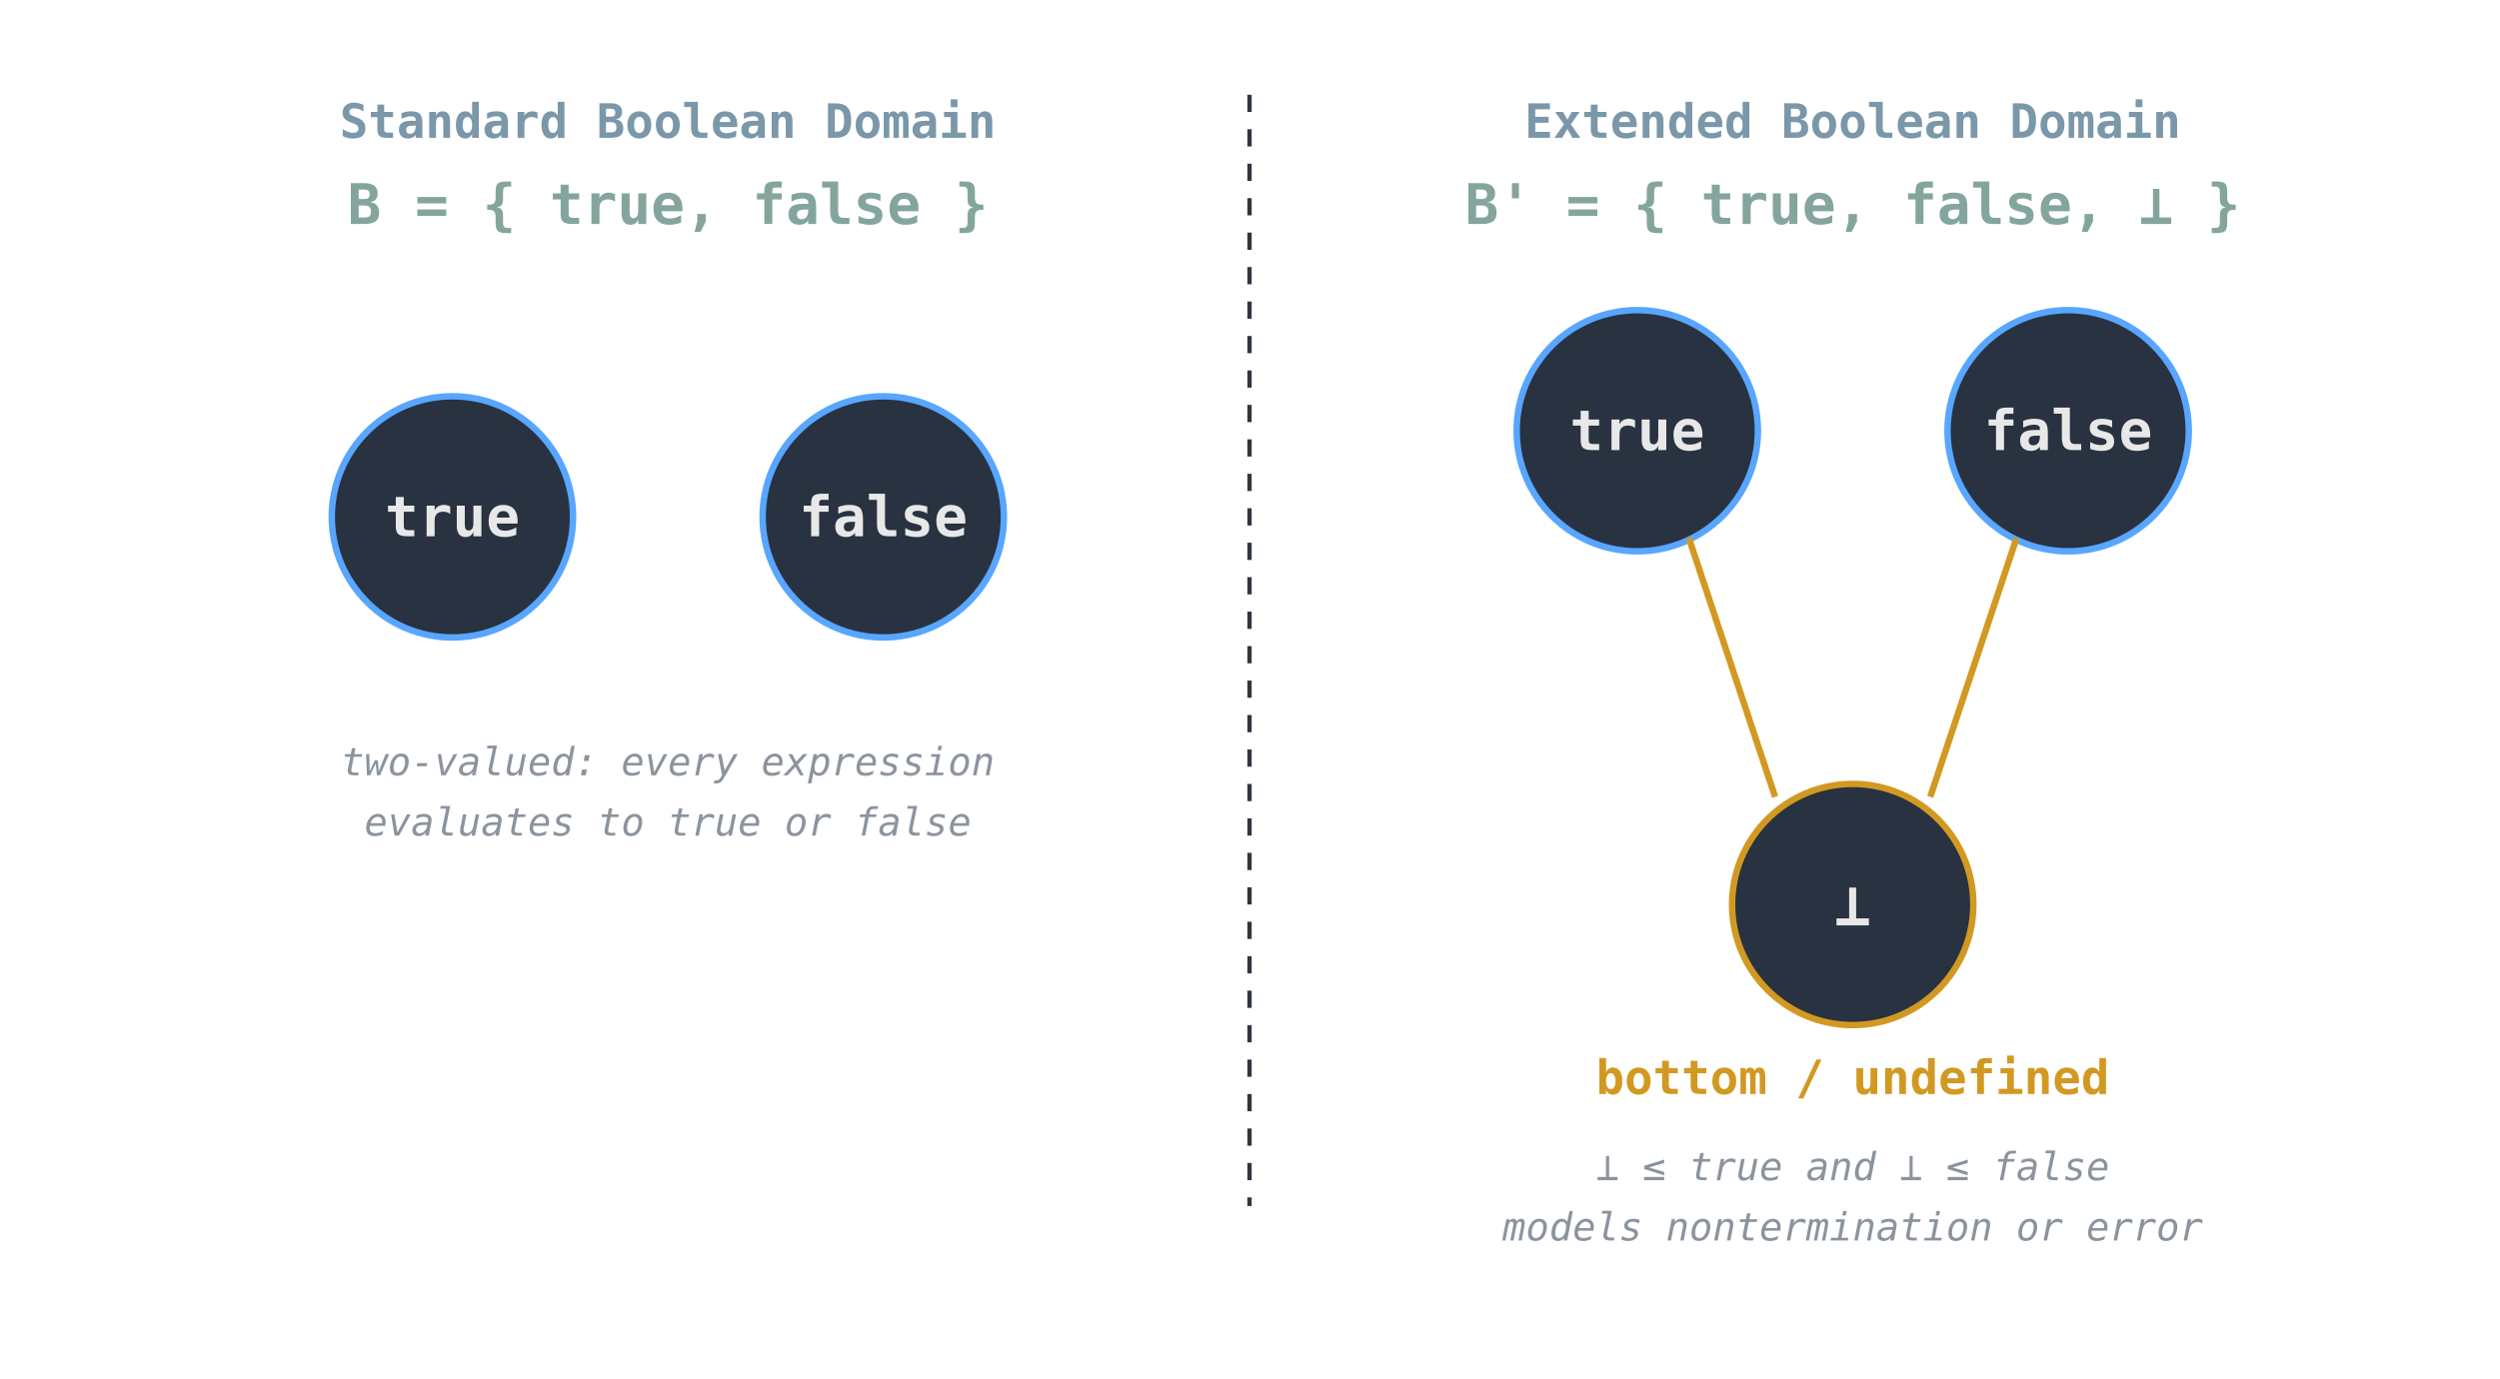
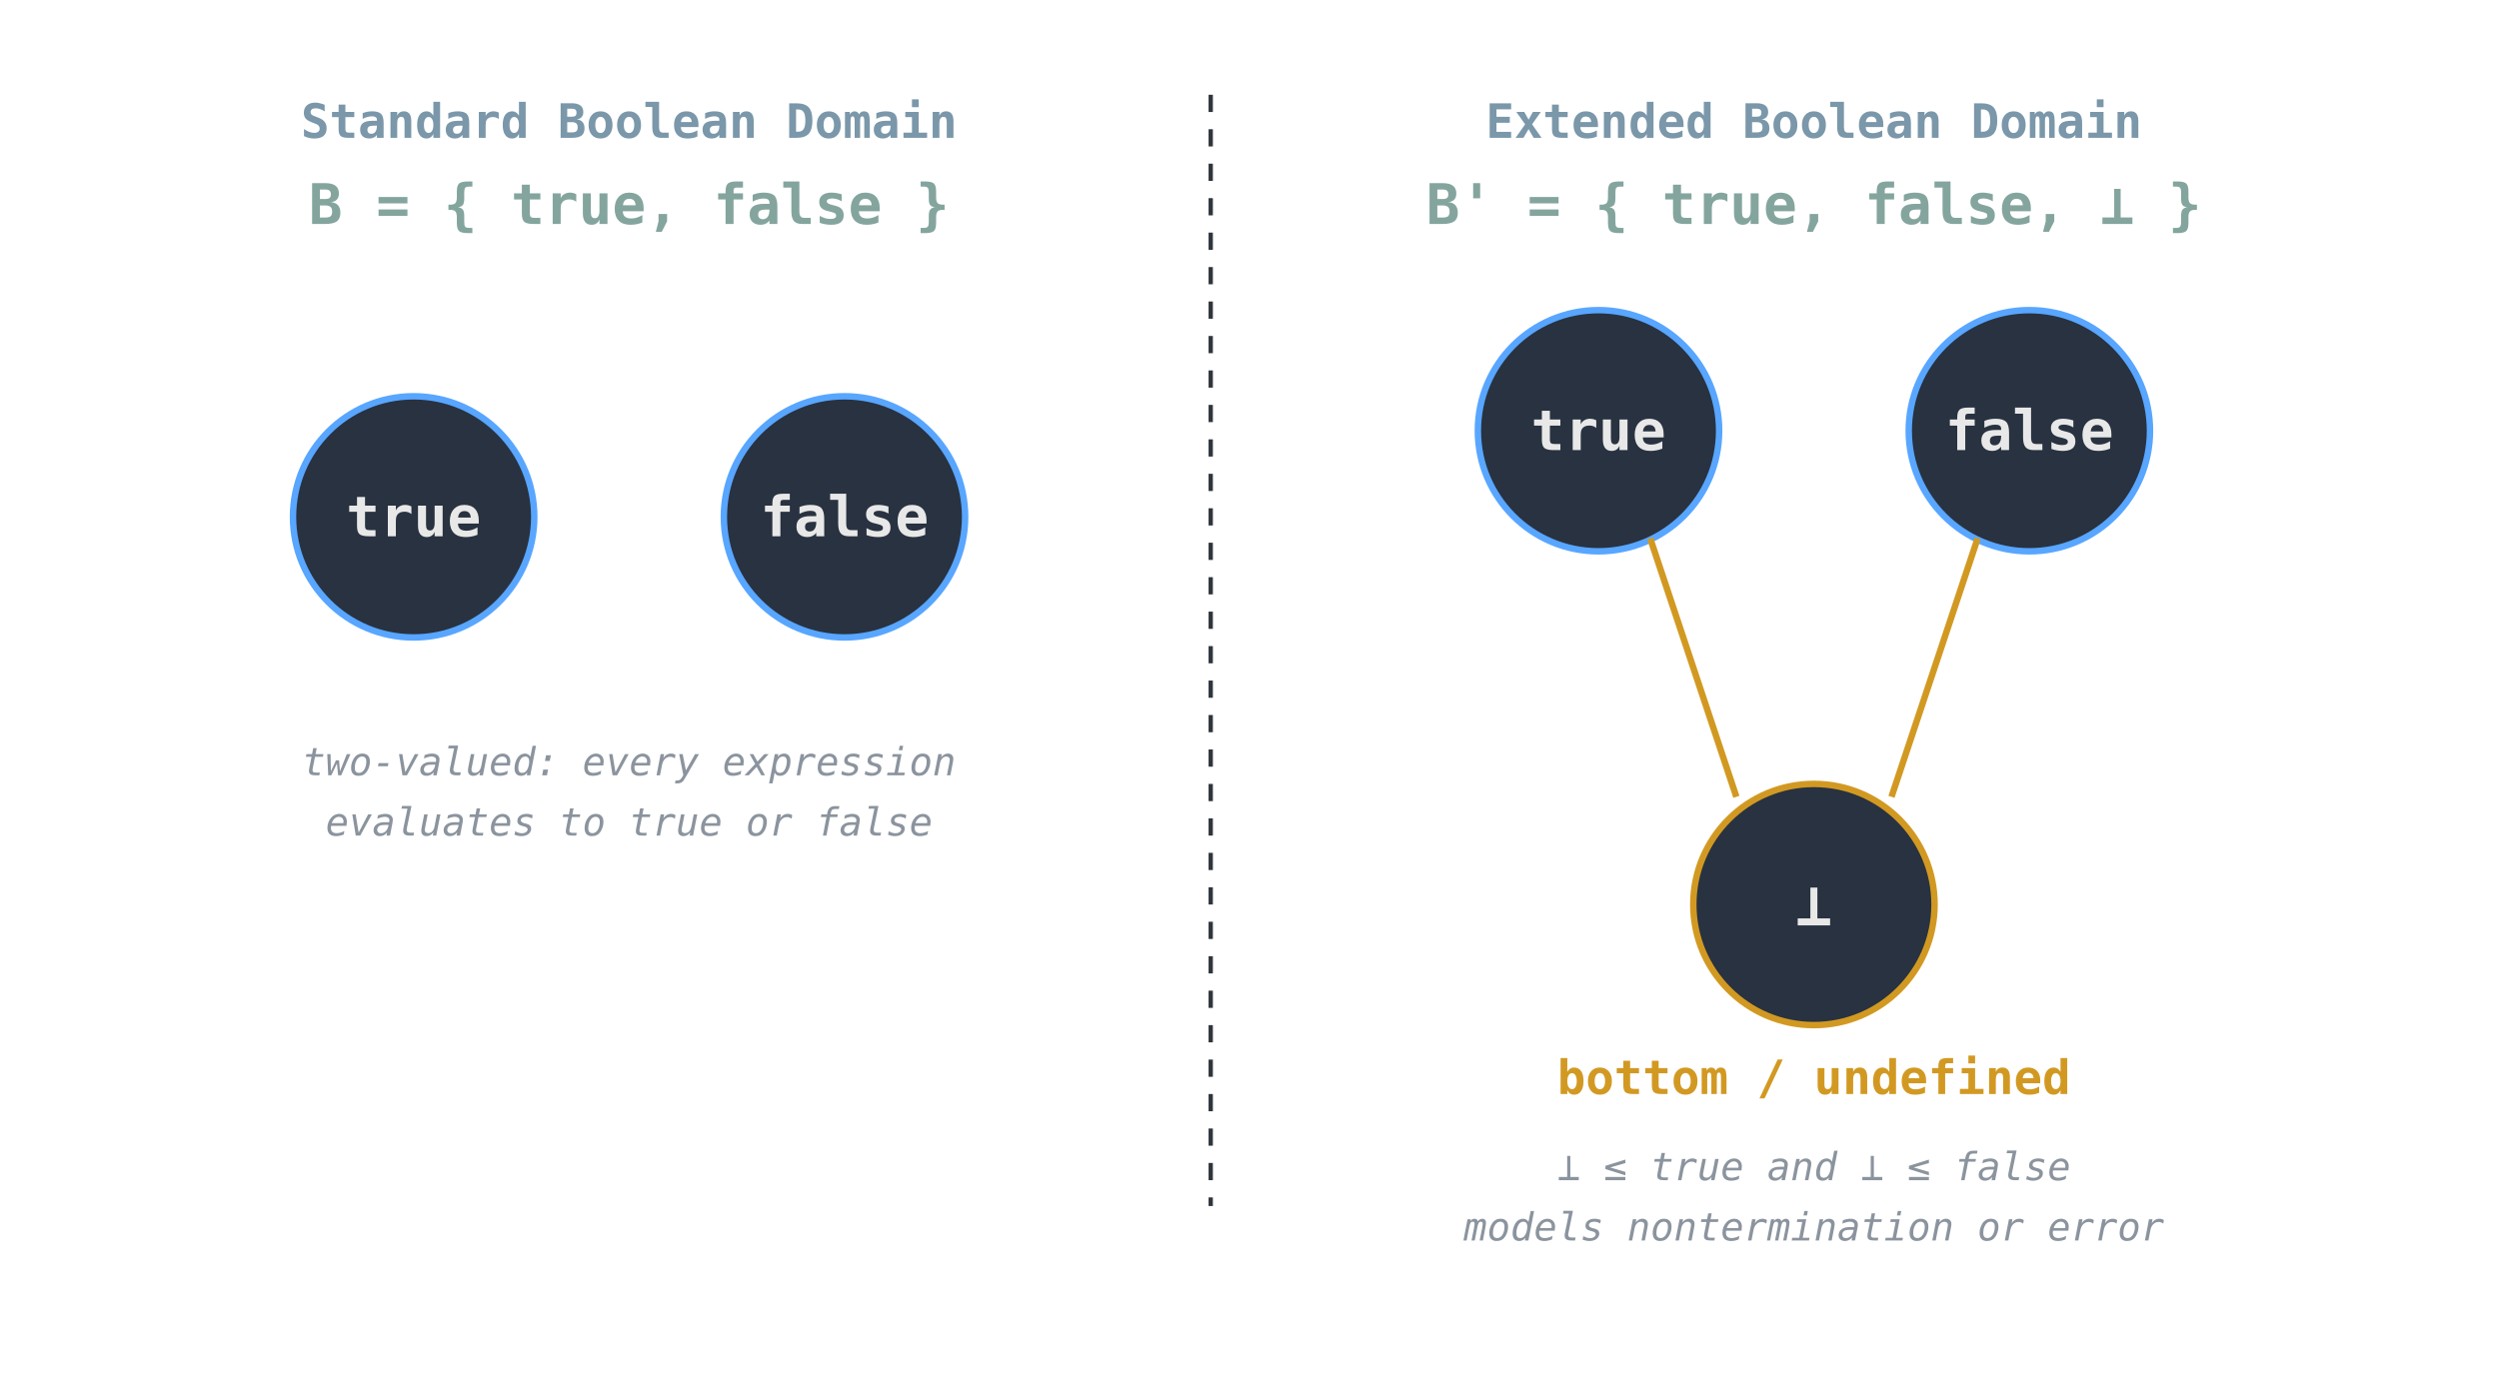
- <svg xmlns="http://www.w3.org/2000/svg" viewBox="0 0 580 320" fill="none">
+ <svg xmlns="http://www.w3.org/2000/svg" viewBox="9 0 580 320" fill="none">
  <style>
    text { font-family: 'IBM Plex Mono', 'SF Mono', 'Fira Code', 'Consolas', monospace; }
    .node { fill: rgba(30,40,55,0.95); stroke: #58a6ff; stroke-width: 1.5; }
    .node-bottom { fill: rgba(30,40,55,0.95); stroke: #d29922; stroke-width: 1.5; }
    .node-text { font-size: 13px; fill: #e8e8e8; text-anchor: middle; dominant-baseline: central; font-weight: 600; }
    .node-text-sym { font-size: 14px; fill: #e8e8e8; text-anchor: middle; dominant-baseline: central; font-weight: 600; }
    .edge { stroke: #93a3b8; stroke-width: 1.5; fill: none; }
    .edge-ext { stroke: #d29922; stroke-width: 1.5; fill: none; }
    .anno { font-size: 11px; fill: #d29922; font-weight: 600; text-anchor: middle; }
    .label { font-size: 12px; fill: #7b97aa; font-weight: 600; text-anchor: middle; }
    .label-domain { font-size: 13px; fill: #84a59d; font-weight: 600; text-anchor: middle; }
    .desc { font-size: 9px; fill: #8b949e; font-style: italic; text-anchor: middle; }
    .title { font-size: 11px; fill: #7b97aa; font-weight: 600; text-anchor: middle; }
    .sep { stroke: #30363d; stroke-width: 1; stroke-dasharray: 4 4; }
    .brace { font-size: 16px; fill: #8b949e; text-anchor: middle; dominant-baseline: central; }
    @media (prefers-color-scheme: light) {
      .node { fill: #1a1a2e; stroke: #284b63; }
      .node-bottom { fill: #1a1a2e; stroke: #9e6000; }
      .edge { stroke: #b8b8b8; }
      .edge-ext { stroke: #9e6000; }
      .anno { fill: #9e6000; }
      .label { fill: #284b63; }
      .label-domain { fill: #4a7c6f; }
      .desc { fill: #6e7781; }
      .title { fill: #284b63; }
      .sep { stroke: #e5e5e5; }
      .brace { fill: #6e7781; }
    }
  </style>
  <text x="155" y="32" class="title">Standard Boolean Domain</text>
  <text x="155" y="52" class="label-domain">B = { true, false }</text>
  <circle cx="105" cy="120" r="28" class="node" />
  <text x="105" y="120" class="node-text">true</text>
  <circle cx="205" cy="120" r="28" class="node" />
  <text x="205" y="120" class="node-text">false</text>
  <text x="155" y="180" class="desc">two-valued: every expression</text>
  <text x="155" y="194" class="desc">evaluates to true or false</text>
  <line x1="290" y1="22" x2="290" y2="280" class="sep" />
  <text x="430" y="32" class="title">Extended Boolean Domain</text>
  <text x="430" y="52" class="label-domain">B' = { true, false, ⊥ }</text>
  <circle cx="380" cy="100" r="28" class="node" />
  <text x="380" y="100" class="node-text">true</text>
  <circle cx="480" cy="100" r="28" class="node" />
  <text x="480" y="100" class="node-text">false</text>
  <circle cx="430" cy="210" r="28" class="node-bottom" />
  <text x="430" y="210" class="node-text-sym">⊥</text>
  <line x1="412" y1="185" x2="392" y2="125" class="edge-ext" />
  <line x1="448" y1="185" x2="468" y2="125" class="edge-ext" />
  <text x="430" y="254" class="anno">bottom / undefined</text>
  <text x="430" y="274" class="desc">⊥ ≤ true and ⊥ ≤ false</text>
  <text x="430" y="288" class="desc">models nontermination or error</text>
</svg>
